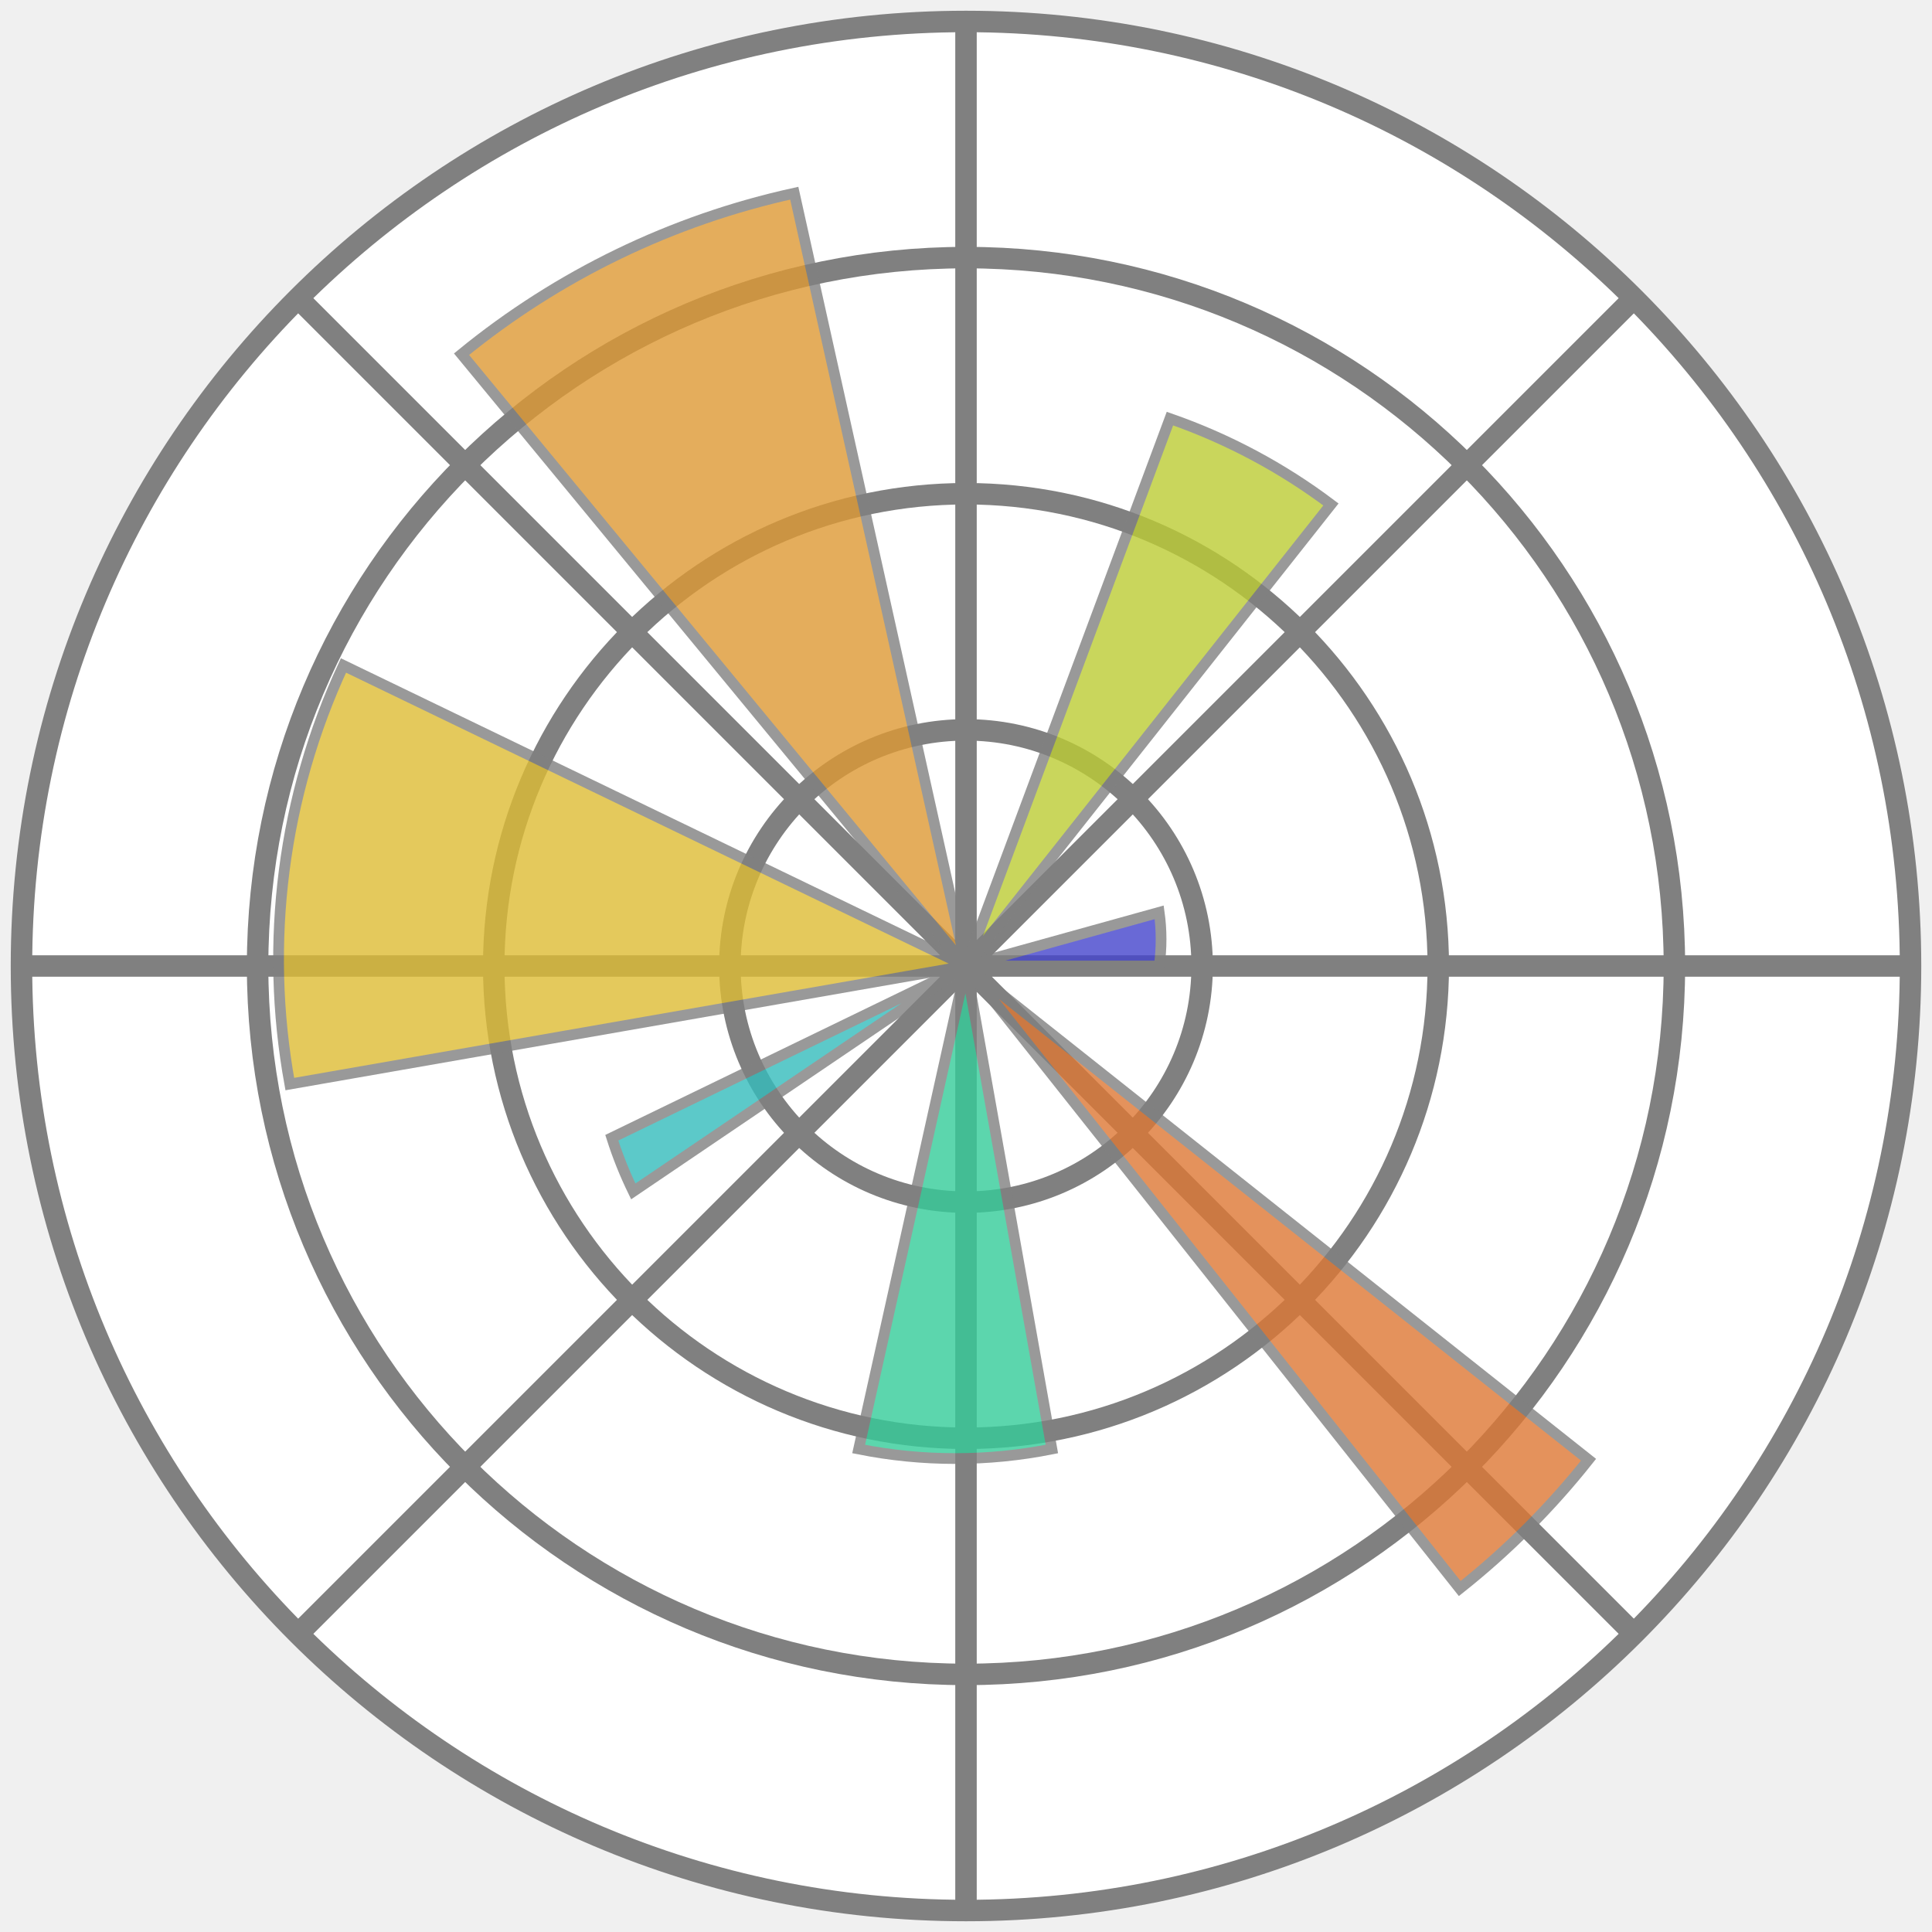
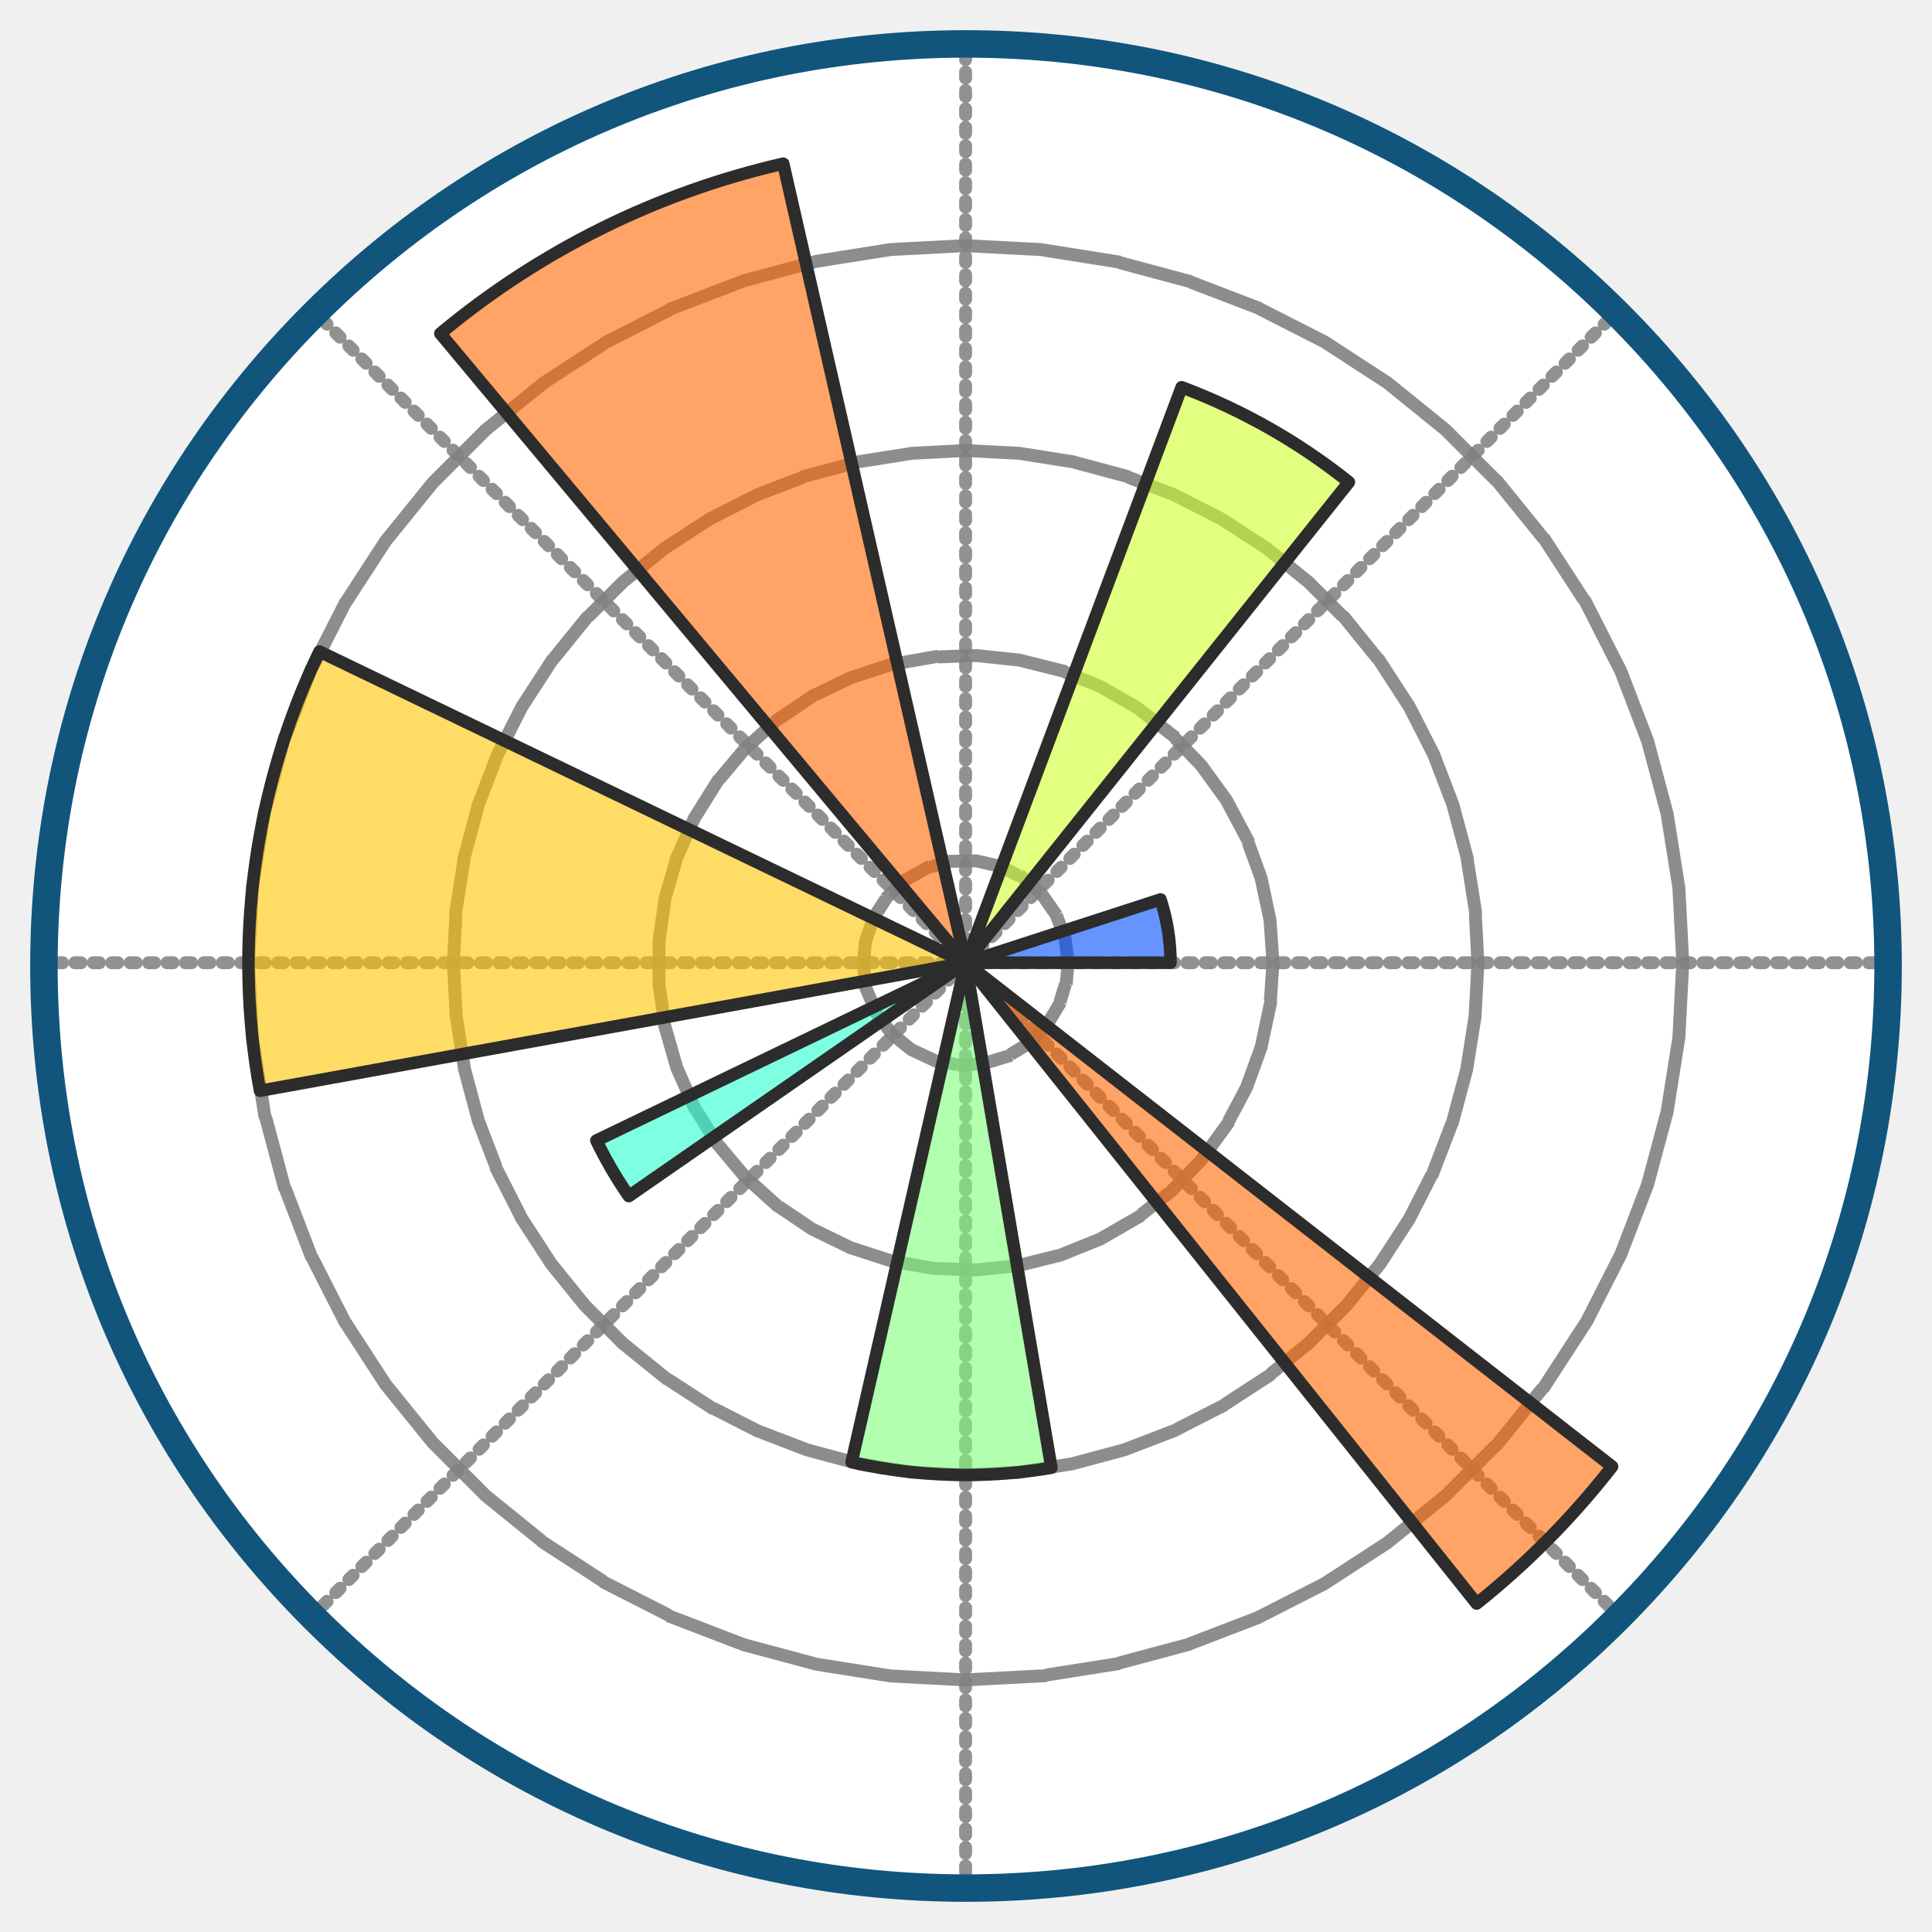
- <svg xmlns="http://www.w3.org/2000/svg" width="180" height="180" stroke="gray">
-   <g stroke-width="2" fill="#FFF">
-     <circle cx="90" cy="90" r="88" />
-     <circle cx="90" cy="90" r="66" />
-     <circle cx="90" cy="90" r="44" />
-     <circle cx="90" cy="90" r="22" />
-     <path d="m90,2v176m62-26-124-124m124,0-124,124m150-62H2" />
+ <svg xmlns="http://www.w3.org/2000/svg" viewBox="0 0 128 128">
+   <path fill="#fff" d="M63.975 125.09c-16.317 0-31.658-6.355-43.197-17.893S2.885 80.318 2.885 64 9.24 32.341 20.778 20.803 47.657 2.91 63.975 2.91s31.659 6.355 43.198 17.893S125.065 47.682 125.065 64s-6.355 31.659-17.893 43.198-26.879 17.892-43.197 17.892z" />
+   <path fill="none" stroke="#858585" stroke-dasharray=".407,.814" stroke-linecap="round" stroke-linejoin="round" stroke-miterlimit="7.976" stroke-width=".856" d="M63.974 63.784h61.09m-61.09 0 43.197-43.196M63.974 63.784V2.694m0 61.09L20.778 20.588m43.196 43.196H2.884m61.09 0-43.196 43.197m43.196-43.197v61.09m0-61.09 43.197 43.197" opacity=".9" />
+   <g fill="none" stroke="#818181" stroke-dasharray=".407,.814" stroke-linecap="square" stroke-linejoin="round" stroke-miterlimit="199.409" stroke-width=".856">
+     <path d="m70.764 63.784-.202-1.643-.593-1.543-.949-1.355-1.25-1.085-1.474-.751-1.61-.373-1.654.03-1.599.429-1.447.801-1.209 1.128-.9 1.388-.539 1.565-.145 1.649.259 1.634.646 1.523.994 1.321 1.286 1.041 1.5.698 1.623.316 1.653-.086 1.582-.484 1.418-.852 1.17-1.17.851-1.417.484-1.582.105-1.182h0" opacity=".9" />
+     <path d="m84.339 63.784-.198-2.833-.59-2.779-.973-2.669-1.333-2.509-1.67-2.299-1.973-2.044-2.238-1.75-2.461-1.42-2.633-1.064-2.758-.688-2.825-.297-2.84.099-2.797.494-2.702.877-2.554 1.246-2.356 1.588-2.111 1.901-1.826 2.177-1.506 2.408-1.155 2.596-.782 2.73-.396 2.814v2.842l.396 2.814.782 2.73 1.155 2.596 1.506 2.408 1.826 2.177 2.111 1.902 2.356 1.588 2.554 1.245 2.702.877 2.798.494 2.84.1 2.824-.298 2.758-.687 2.633-1.065 2.461-1.42 2.238-1.75 1.973-2.044 1.67-2.299 1.333-2.51.972-2.668.591-2.779.198-2.83h0" opacity=".9" />
+     <path d="m97.914 63.784-.185-3.548-.555-3.509-.92-3.43-1.272-3.317-1.613-3.166-1.935-2.978-2.236-2.762-2.512-2.511-2.761-2.236-2.979-1.935-3.165-1.613-3.317-1.273-3.43-.919-3.51-.555-3.548-.185-3.548.185-3.508.555-3.43.92-3.318 1.272-3.165 1.613-2.979 1.935-2.761 2.236-2.512 2.511-2.236 2.762-1.935 2.978-1.613 3.166-1.273 3.317-.919 3.43-.555 3.509-.185 3.548.185 3.548.555 3.509.92 3.43 1.272 3.317 1.613 3.166 1.935 2.978 2.236 2.762 2.512 2.511 2.761 2.236 2.979 1.935 3.165 1.614 3.317 1.272 3.43.92 3.51.555 3.547.185 3.549-.185 3.508-.556 3.43-.919 3.318-1.272 3.165-1.614 2.979-1.935 2.761-2.236 2.512-2.511 2.236-2.762 1.935-2.978 1.613-3.166 1.272-3.317.92-3.43.555-3.509.185-3.548h0" opacity=".9" />
+     <path d="m111.489 63.784-.26-4.966-.78-4.911-1.286-4.804-1.782-4.642-2.257-4.432-2.709-4.171-3.13-3.866-3.516-3.517-3.866-3.13-4.171-2.709L83.3 20.38l-4.642-1.781-4.804-1.287-4.912-.779-4.966-.26-4.966.26-4.91.779-4.805 1.287-4.642 1.781-4.432 2.257-4.17 2.71-3.867 3.13-3.517 3.516-3.13 3.866-2.708 4.17-2.257 4.433-1.782 4.642-1.287 4.804-.778 4.911-.261 4.966.26 4.966.779 4.911 1.287 4.805 1.782 4.642 2.257 4.431 2.709 4.171 3.13 3.866 3.516 3.517 3.866 3.13 4.171 2.709 4.432 2.257 4.642 1.781 4.804 1.288 4.911.778 4.966.26 4.966-.26 4.912-.778 4.804-1.288 4.642-1.781 4.432-2.257 4.17-2.71 3.867-3.129 3.516-3.517 3.13-3.866 2.71-4.17 2.256-4.432 1.782-4.642 1.287-4.805.778-4.91.261-4.967h0" opacity=".9" />
  </g>
-   <g opacity=".8">
-     <path fill="#44C" d="m90,90h18a18,18 0 0,0 0-5z" />
-     <path fill="#BC3" d="m90,90 34-43a55,55 0 0,0-15-8z" />
-     <path fill="#D93" d="m90,90-16-72a74,74 0 0,0-31,15z" />
-     <path fill="#DB3" d="m90,90-58-28a65,65 0 0,0-5,39z" />
-     <path fill="#3BB" d="m90,90-33,16a37,37 0 0,0 2,5z" />
-     <path fill="#3C9" d="m90,90-10,45a46,46 0 0,0 18,0z" />
-     <path fill="#D73" d="m90,90 46,58a74,74 0 0,0 12-12z" />
-   </g>
+   <path fill="#11557c" d="M64 126c-16.56 0-32.13-6.449-43.84-18.159S2 80.561 2 64s6.449-32.13 18.159-43.841S47.439 2 64 2s32.131 6.449 43.841 18.159S126 47.439 126 64s-6.449 32.131-18.159 43.841S80.561 126 64 126zM64 3.82c-16.074 0-31.187 6.26-42.553 17.626C10.08 32.813 3.82 47.925 3.82 64c0 16.075 6.26 31.188 17.626 42.554S47.925 124.18 64 124.18c16.075 0 31.188-6.26 42.554-17.626S124.18 80.075 124.18 64c0-16.075-6.26-31.187-17.626-42.554C95.187 10.08 80.075 3.82 64 3.82z" />
+   <path fill="#004cff" d="m63.975 63.784.129-.042.129-.042.129-.042.129-.042.129-.042.129-.042.129-.042.129-.042.129-.042.129-.042.129-.042.129-.042.129-.042.129-.042.129-.042.129-.042.129-.042.129-.042.129-.042.129-.042.129-.042.129-.042.129-.042.129-.042.129-.042.129-.042.129-.042.129-.042.129-.042.129-.042.129-.042.129-.042.129-.042.129-.042.129-.042.129-.042.129-.042.129-.042.129-.042.129-.042.129-.042.129-.042.129-.042.129-.042.129-.042.129-.042.129-.042.129-.042.129-.042.129-.042.129-.042.129-.042.129-.042.129-.042.129-.042.129-.042.129-.042.129-.042.129-.042.129-.042.129-.042.129-.042.129-.042.129-.042.129-.042.129-.042.129-.042.129-.042.129-.042.129-.042.129-.042.129-.042.129-.042.129-.042.129-.042.129-.042.129-.042.129-.042.129-.042.129-.042.129-.042.129-.042.129-.042.129-.042.129-.042.129-.042.129-.042.129-.042.129-.042.129-.042.129-.042.129-.042.129-.042.129-.042.129-.042.129-.042.129-.042.129-.042.129-.042.129-.042.025.046.013.041.013.041.013.041.013.041.013.041.012.041.012.041.011.039.012.041.012.041.012.041.012.041.011.041.011.041.011.041.011.041.011.041.011.041.011.041.011.041.01.041.01.041.01.041.01.041.01.041.01.042.01.042.009.042.009.042.009.042.009.042.009.042.009.042.009.042.009.042.009.042.008.042.008.042.008.042.008.042.008.042.008.042.007.042.007.042.007.042.007.042.007.042.007.042.007.042.007.042.007.042.006.042.006.042.006.042.006.042.006.042.006.042.006.042.005.042.005.042.005.042.005.042.005.042.005.042.005.042.005.042.004.042.004.042.004.042.004.042.004.042.004.042.004.043.003.043.003.043.003.043.003.043.003.043.003.043.003.043.003.043.002.043.002.043.002.043.002.043.002.043.002.043.002.043.001.043.001.043.001.043.001.043.001.043.001.043.001.043v.172H64.11l-.135-.004z" opacity=".6" />
+   <path fill="#ceff29" d="m63.975 63.784.143-.381.143-.381.143-.381.143-.381.143-.381.143-.381.143-.381.143-.381.143-.381.143-.381.143-.381.143-.381.143-.381.143-.381.143-.381.143-.381.143-.381.143-.381.143-.381.143-.381.143-.381.143-.381.143-.381.143-.381.143-.381.143-.381.143-.381.143-.381.143-.381.143-.381.143-.381.143-.381.143-.381.143-.381.143-.381.143-.381.143-.381.143-.381.143-.381.143-.381.143-.381.143-.381.143-.381.143-.381.143-.381.143-.381.143-.381.143-.381.143-.381.143-.381.143-.381.143-.381.143-.381.143-.381.143-.381.143-.381.143-.381.143-.381.143-.381.143-.381.143-.381.143-.381.143-.381.143-.381.143-.381.143-.381.143-.381.143-.381.143-.381.143-.381.143-.381.143-.381.143-.381.143-.381.143-.381.143-.381.143-.381.143-.381.143-.381.143-.381.143-.381.143-.381.143-.381.143-.381.143-.381.143-.381.143-.381.143-.381.143-.381.143-.381.143-.381.143-.381.143-.381.143-.381.143-.381.143-.381.143-.381.154-.411.143-.381.143-.381.12.045.12.046.119.046.119.046.119.047.119.047.119.047.119.048.119.048.118.049.118.049.118.049.118.05.118.05.118.05.117.051.117.051.117.051.117.052.117.052.117.053.116.053.116.053.116.054.116.054.116.054.116.055.115.055.115.055.115.056.115.056.115.057.115.057.114.057.114.058.114.058.114.058.114.059.113.059.113.059.113.06.113.06.113.061.113.061.112.061.112.062.112.062.112.062.112.063.111.063.111.063.111.064.111.064.111.064.11.065.11.065.11.065.11.066.11.066.109.066.109.067.109.067.109.067.108.068.108.068.108.068.108.069.108.069.107.069.107.07.107.07.107.071.107.071.106.071.106.072.106.072.106.072.105.073.105.073.105.073.105.074.104.074.104.074.104.074.104.075.104.075.103.075.103.076.103.076.103.076.102.077.102.077.102.077.102.078.101.078.101.078.101.079.101.079.1.079.1.08-.254.318-.254.318-.254.318-.254.318-.254.318-.254.318-.254.318-.254.318-.254.318-.254.318-.254.318-.254.318-.254.318-.252.324-.254.318-.254.318-.254.318-.254.318-.254.318-.253.32-.254.318-.254.318-.254.318-.254.318-.254.318-.254.318-.254.318-.254.318-.254.318-.254.318-.254.318-.254.318-.254.318-.254.318-.254.318-.254.318-.254.318-.254.318-.254.318-.254.318-.254.318-.254.318-.254.318-.254.318-.254.318-.254.318-.254.318-.254.318-.254.318-.254.318-.254.318-.252.332-.254.318-.254.318-.254.318-.254.318-.254.318-.254.32-.254.318-.254.318-.254.318-.254.318-.254.318-.254.318-.254.318-.254.318-.254.318-.254.318-.254.318-.254.318-.254.318-.254.318-.254.318-.254.318-.254.318-.254.318-.254.318-.254.318-.254.318-.254.318-.252.328-.254.318-.254.318-.254.318-.254.318-.254.318-.254.318-.254.318-.254.318-.254.318-.254.318-.254.318-.254.318-.254.318-.254.318-.254.318-.254.318-.254.318-.254.318-.253.326z" opacity=".6" />
+   <path fill="#ff6800" d="m63.975 63.784-.348-.417-.348-.417-.348-.417-.348-.417-.348-.417-.348-.417-.348-.417-.348-.417-.348-.417-.348-.417-.348-.417-.348-.417-.348-.417-.348-.417-.348-.417-.348-.417-.348-.417-.348-.417-.348-.417-.348-.417-.348-.417-.348-.417-.348-.417-.348-.417-.348-.417-.348-.417-.348-.417-.348-.417-.348-.417-.348-.417-.348-.417-.348-.417-.348-.417-.348-.417-.348-.417-.348-.417-.348-.417-.348-.417-.348-.417-.348-.417-.348-.417-.348-.417-.348-.417-.348-.417-.348-.417-.348-.417-.348-.417-.348-.417-.348-.417-.348-.417-.348-.417-.348-.417-.348-.417-.348-.417-.348-.417-.348-.417-.348-.417-.348-.417-.348-.417-.348-.417-.348-.417-.348-.417-.348-.417-.348-.417-.348-.417-.348-.417-.348-.417-.348-.417-.348-.417-.348-.417-.348-.417-.348-.417-.348-.417-.348-.417-.348-.417-.348-.417-.348-.417-.348-.417-.348-.417-.348-.417-.348-.417-.348-.417-.348-.417-.348-.417-.348-.417-.348-.417-.348-.417-.348-.417-.348-.417-.348-.417-.348-.417-.348-.417-.348-.417-.349-.403-.348-.417-.348-.417-.348-.417-.348-.417-.348-.417-.348-.417.197-.164.198-.163.198-.162.199-.161.2-.16.201-.159.201-.158.202-.157.203-.156.204-.155.204-.154.205-.153.206-.152.206-.151.207-.15.208-.149.209-.148.209-.147.21-.146.211-.145.211-.144.212-.143.213-.142.213-.141.214-.14.215-.139.215-.138.216-.137.217-.136.217-.135.218-.134.219-.133.219-.132.22-.131.22-.13.221-.129.222-.128.222-.127.223-.126.223-.125.224-.124.225-.123.225-.122.226-.121.226-.12.227-.118.227-.117.228-.116.228-.115.229-.114.23-.113.23-.112.231-.111.231-.11.232-.109.232-.108.233-.107.233-.105.234-.104.234-.103.235-.102.235-.101.236-.1.236-.099.237-.098.237-.097.237-.095.238-.094.238-.093.239-.092.239-.091.24-.09.24-.089.24-.088.241-.086.241-.085.242-.084.242-.083.242-.082.243-.081.243-.08.244-.078.244-.077.244-.076.245-.075.245-.074.245-.073.246-.072.246-.07.246-.069.247-.068.247-.067.247-.066.248-.065.248-.063.248-.062.249-.061.249-.06.249-.059.249-.058.121.529.121.529.121.529.121.529.121.529.121.529.121.529.121.529.121.529.121.529.121.529.121.529.121.529.121.529.121.529.121.529.121.529.121.529.121.529.121.529.121.529.121.529.121.529.121.529.121.529.121.529.121.529.121.529.121.529.121.529.121.529.121.529.121.529.113.543.121.529.121.529.121.529.121.529.121.529.121.529.121.529.121.529.121.529.121.529.121.529.121.529.121.529.121.529.121.529.121.529.121.529.121.529.121.529.121.529.121.529.121.529.121.529.121.529.121.529.121.529.121.529.121.529.121.529.121.529.121.529.121.529.121.529.121.529.121.529.121.529.121.529.121.529.121.529.121.529.121.529.121.529.121.529.121.529.121.529.121.529.121.529.121.529.121.529.121.529.121.529.121.529.121.529.121.529.121.529.121.529.121.529.121.529.121.529.121.529.121.529.121.529.121.529.121.529.121.529.11.556z" opacity=".6" />
+   <path fill="#ffc400" d="m63.975 63.784-.468.085-.468.085-.468.085-.468.085-.468.085-.468.085-.468.085-.468.085-.468.085-.463.083-.468.085-.468.085-.468.085-.468.085-.468.085-.468.085-.468.085-.468.085-.468.085-.468.085-.468.085-.462.083-.468.085-.468.085-.468.085-.466.085-.468.085-.468.085-.468.085-.468.085-.468.085-.468.085-.468.085-.468.085-.468.085-.468.085-.468.085-.468.085-.468.085-.468.085-.468.085-.468.085-.468.085-.468.085-.468.085-.468.085-.468.085-.468.085-.468.085-.456.081-.468.085-.468.085-.468.085-.468.085-.468.085-.468.085-.468.085-.468.085-.468.085-.468.085-.468.085-.468.085-.468.085-.468.085-.468.085-.468.085-.468.085-.468.085-.468.085-.468.085-.468.085-.468.085-.468.085-.468.085-.468.085-.468.085-.468.085-.468.085-.468.085-.468.085-.468.085-.468.085-.468.085-.468.085-.468.085-.45.079-.468.085-.468.085-.468.085-.466.085-.468.085-.468.085-.468.085-.468.085-.468.085-.468.085-.468.085-.468.085-.468.085-.468.085-.052-.294-.051-.294-.049-.295-.047-.295-.045-.295-.038-.297-.041-.296-.039-.296-.038-.296-.036-.296-.034-.297-.032-.297-.03-.297-.028-.297-.026-.297-.024-.298-.023-.298-.021-.298-.019-.298-.017-.298-.015-.298-.013-.298-.011-.298-.009-.298-.008-.298-.006-.298-.004-.299-.002-.299v-.299l.002-.299.004-.299.005-.298.007-.298.009-.298.011-.298.013-.298.015-.298.017-.298.019-.298.02-.298.022-.298.024-.298.026-.297.028-.297.03-.297.032-.297.034-.297.035-.296.037-.296.039-.296.041-.296.043-.295.045-.295.047-.295.048-.295.05-.294.052-.294.054-.294.056-.293.058-.293.059-.293.061-.292.063-.292.065-.291.067-.291.069-.291.07-.29.072-.29.074-.289.076-.289.078-.288.08-.288.081-.287.083-.287.085-.286.087-.286.089-.285.09-.285.092-.284.094-.283.096-.283.097-.282.099-.282.101-.281.103-.28.105-.28.106-.279.108-.278.11-.278.112-.277.113-.276.115-.276.117-.275.118-.274.12-.273.122-.273.124-.272.125-.271.127-.27.129-.269.428.206.428.206.428.206.428.206.428.206.428.206.428.206.428.206.428.206.428.206.428.206.428.206.428.206.428.206.428.206.428.206.428.206.428.206.428.206.428.206.428.206.428.206.428.206.428.206.428.206.428.206.428.206.428.206.428.206.428.206.428.206.428.206.428.206.428.206.428.206.428.206.428.206.428.206.428.206.428.206.428.206.428.206.428.206.428.206.428.206.428.206.428.206.428.206.428.206.428.206.428.206.428.206.428.206.428.206.428.206.428.206.428.206.428.206.428.206.428.206.428.206.428.206.428.206.428.206.428.206.428.206.428.206.428.206.428.206.428.206.428.206.428.206.428.206.428.206.428.206.428.206.428.206.428.206.428.206.428.206.428.206.428.206.428.206.428.206.428.206.428.206.428.206.428.206.428.206.428.206.428.206.428.206.428.206.428.206.428.206.428.206.428.206.428.206.428.206.436.223z" opacity=".6" />
+   <path fill="#29ffce" d="m63.975 63.784-.223.155-.223.155-.223.155-.223.155-.223.155-.223.155-.223.155-.224.151-.223.155-.223.155-.223.155-.223.155-.223.155-.223.155-.223.155-.223.155-.223.155-.223.155-.223.155-.223.155-.223.155-.223.155-.223.155-.223.155-.223.155-.223.155-.223.155-.223.155-.223.155-.223.155-.223.155-.223.155-.223.155-.223.155-.223.155-.223.155-.223.155-.223.155-.223.155-.223.155-.223.155-.223.155-.223.155-.223.155-.223.155-.223.155-.223.155-.223.155-.223.155-.223.155-.223.155-.223.155-.223.155-.223.155-.232.137-.223.155-.223.155-.223.155-.223.155-.223.155-.223.155-.223.155-.223.155-.223.155-.223.155-.223.155-.223.155-.223.155-.223.155-.223.155-.223.155-.223.155-.223.155-.223.155-.223.155-.223.155-.223.155-.223.155-.223.155-.223.155-.223.155-.223.155-.223.155-.223.155-.223.155-.223.155-.223.155-.223.155-.223.155-.223.155-.223.155-.223.155-.223.155-.223.155-.223.155-.223.155-.223.155-.223.155-.231.138-.223.155-.024-.035-.024-.035-.024-.035-.024-.035-.024-.035-.024-.035-.024-.035-.024-.035-.024-.035-.024-.035-.024-.035-.024-.035-.024-.036-.024-.036-.023-.036-.023-.036-.023-.036-.023-.036-.023-.036-.023-.036-.023-.036-.023-.036-.023-.036-.023-.036-.023-.036-.023-.036-.023-.036-.023-.036-.023-.036-.023-.036-.023-.036-.023-.036-.022-.036-.022-.036-.022-.036-.022-.036-.022-.036-.022-.036-.022-.036-.022-.036-.022-.037-.022-.037-.022-.037-.022-.037-.022-.037-.022-.037-.022-.037-.022-.037-.022-.037-.021-.037-.021-.037-.021-.037-.021-.037-.021-.037-.021-.037-.021-.037-.021-.037-.021-.037-.021-.037-.021-.037-.021-.037-.021-.037-.021-.037-.021-.037-.021-.037-.021-.037-.021-.037-.02-.037-.02-.037-.02-.037-.02-.038-.02-.038-.02-.038-.02-.038-.02-.038-.02-.038-.02-.038-.02-.038-.02-.038-.02-.038-.02-.038-.02-.038-.02-.038-.019-.038-.019-.038-.019-.038-.019-.038-.019-.038-.019-.038-.019-.038-.019-.038-.019-.038-.019-.038-.019-.038-.019-.038-.019-.038-.019-.038-.019-.041-.019-.038-.019-.038.245-.118.245-.118.245-.118.245-.118.245-.118.245-.118.245-.118.245-.118.245-.118.245-.118.245-.118.245-.118.245-.118.245-.118.245-.118.245-.118.245-.118.245-.118.245-.118.245-.118.245-.118.245-.118.245-.118.245-.118.245-.118.245-.118.245-.118.245-.118.245-.118.245-.118.245-.118.245-.118.245-.118.245-.118.245-.118.245-.118.245-.118.245-.118.245-.118.245-.118.245-.118.245-.118.245-.118.245-.118.245-.118.245-.118.245-.118.245-.118.245-.118.245-.118.245-.118.245-.118.245-.118.245-.118.245-.118.245-.118.245-.118.245-.118.245-.118.245-.118.245-.118.245-.118.245-.118.245-.118.245-.118.245-.118.245-.118.245-.118.245-.118.245-.118.245-.118.245-.118.245-.118.245-.118.245-.118.245-.118.245-.118.245-.118.245-.118.245-.118.245-.118.245-.118.245-.118.245-.118.245-.118.245-.118.245-.118.245-.118.245-.118.245-.118.245-.118.245-.118.245-.118.245-.118.245-.118.245-.118.245-.118.245-.118.245-.118.208-.098z" opacity=".6" />
+   <path fill="#7dff7a" d="m63.975 63.784.057.335.057.335.057.335.057.335.057.335.057.335.057.335.057.335.057.335.057.335.057.335.057.335.057.335.057.335.057.335.057.335.057.335.057.335.057.335.057.335.057.335.057.335.057.335.057.335.057.335.057.335.057.335.057.335.057.335.057.335.057.335.057.335.057.335.057.335.057.335.057.335.057.335.057.335.057.335.057.335.057.335.057.335.057.335.057.335.057.335.057.335.057.335.057.335.057.335.057.335.057.335.057.335.057.335.057.335.057.335.057.335.057.335.057.335.057.335.057.335.057.335.057.335.057.335.057.335.057.335.057.335.057.335.057.335.057.335.057.335.057.335.057.335.057.335.057.335.057.335.057.335.057.335.057.335.057.335.057.335.057.335.057.335.057.335.057.335.057.335.057.335.057.335.057.335.057.335.057.335.057.335.057.335.057.335.057.335.057.335.057.335.057.335.057.335.057.335.057.335-.131.022-.132.022-.132.021-.132.021-.132.02-.132.019-.132.019-.132.018-.132.018-.132.017-.132.017-.132.016-.132.016-.132.015-.132.015-.132.014-.133.014-.133.013-.133.013-.133.012-.133.012-.133.011-.133.011-.133.01-.133.01-.133.009-.133.009-.133.008-.133.007-.133.007-.133.007-.133.006-.133.005-.133.005-.133.004-.133.004-.133.003-.133.003-.133.002-.133.002-.133.001-.133.001h-.266l-.133-.001-.133-.001-.133-.002-.133-.002-.133-.003-.133-.003-.133-.004-.153-.047-.133-.005-.133-.005-.133-.006-.133-.007-.134-.007-.133-.008-.133-.008-.133-.009-.133-.009-.133-.01-.133-.01-.133-.011-.133-.011-.133-.012-.133-.012-.133-.013-.133-.013-.133-.014-.132-.015-.13-.015-.132-.015-.132-.016-.132-.017-.132-.017-.132-.018-.132-.018-.132-.019-.132-.019-.132-.02-.132-.02-.132-.021-.132-.021-.131-.022-.131-.022-.131-.023-.131-.023-.131-.024-.131-.024-.131-.025-.131-.025-.131-.026-.131-.026-.131-.027-.13-.027-.13-.028-.13-.028-.13-.029-.13-.029.076-.331.076-.331.076-.331.076-.331.076-.331.076-.331.076-.331.076-.331.076-.331.076-.331.076-.331.076-.331.076-.331.076-.331.076-.331.076-.331.076-.331.076-.331.076-.331.076-.331.076-.331.076-.331.076-.331.076-.331.076-.331.076-.331.076-.331.076-.331.076-.331.076-.331.076-.331.076-.331.076-.331.076-.331.076-.331.076-.331.076-.331.076-.331.076-.331.076-.331.076-.331.076-.331.076-.331.076-.331.076-.331.076-.331.076-.331.076-.331.076-.331.076-.331.076-.331.076-.331.076-.331.076-.331.076-.331.076-.331.076-.331.076-.331.076-.331.076-.331.076-.331.076-.331.076-.331.076-.331.076-.331.076-.331.076-.331.076-.331.076-.331.076-.331.076-.331.076-.331.076-.331.076-.331.076-.331.076-.331.076-.331.076-.331.076-.331.076-.331.076-.331.076-.331.076-.331.076-.331.076-.331.076-.331.076-.331.076-.331.076-.331.076-.331.076-.331.076-.331.076-.331.076-.331.076-.331.076-.331.076-.331.076-.331.076-.331.027-.318z" opacity=".6" />
+   <path fill="#ff6800" d="m63.975 63.784.428.334.428.334.428.334.428.334.428.334.428.334.428.334.428.334.428.334.428.334.428.334.428.334.428.334.428.334.433.33.428.334.428.334.428.334.428.334.428.334.428.334.428.334.428.334.428.334.428.334.428.334.428.334.428.334.428.334.428.334.428.334.428.334.428.334.428.334.428.334.428.334.428.334.428.334.428.334.428.334.428.334.428.334.428.334.428.334.428.334.428.334.428.334.428.334.428.334.428.334.428.334.428.334.428.334.428.334.428.334.428.334.428.334.428.334.428.334.428.334.428.334.428.334.428.334.428.334.428.334.428.334.428.334.428.334.428.334.428.334.428.334.428.334.428.334.428.334.428.334.428.334.428.334.428.334.428.334.428.334.428.334.428.334.428.334.428.334.428.334.428.334.428.334.428.334.428.334.428.334.428.334.428.334.428.334.428.334.428.334.428.334.428.334.428.334.428.334.428.334-.079.101-.079.101-.079.1-.079.1-.08.1-.08.1-.08.1-.08.1-.081.099-.081.099-.081.099-.081.099-.082.099-.082.098-.082.098-.082.098-.083.098-.083.098-.083.097-.083.097-.083.097-.084.097-.084.097-.084.096-.084.096-.085.096-.085.096-.085.096-.085.095-.085.095-.086.095-.086.095-.086.095-.086.094-.087.094-.087.094-.087.094-.087.094-.087.093-.088.093-.088.093-.088.093-.088.093-.089.092-.089.092-.089.092-.089.092-.089.092-.09.091-.09.091-.09.091-.09.091-.09.09-.091.09-.091.09-.091.09-.091.09-.092.089-.092.089-.092.089-.092.089-.092.089-.093.088-.093.088-.093.088-.093.088-.093.087-.094.087-.094.087-.094.087-.094.087-.094.086-.068.066-.095.086-.095.086-.095.085-.095.085-.096.085-.096.085-.096.084-.096.084-.096.084-.097.084-.097.084-.097.083-.097.083-.097.083-.098.083-.098.082-.098.082-.098.082-.098.082-.099.082-.099.081-.099.081-.099.081-.099.081-.1.08-.1.08-.1.08-.339-.425-.338-.424-.339-.425-.339-.425-.339-.425-.339-.425-.339-.425-.339-.425-.339-.425-.339-.425-.339-.425-.339-.425-.339-.425-.339-.425-.339-.425-.339-.425-.339-.425-.339-.425-.339-.425-.339-.425-.339-.425-.339-.425-.339-.425-.339-.425-.339-.425-.33-.414-.339-.425-.339-.425-.339-.425-.339-.425-.339-.425-.339-.425-.339-.425-.339-.425-.339-.425-.339-.425-.339-.425-.339-.425-.339-.425-.339-.425-.339-.425-.339-.425-.339-.425-.339-.425-.339-.425-.339-.425-.339-.425-.339-.425-.339-.425-.339-.425-.339-.425-.339-.425-.339-.425-.339-.425-.339-.425-.339-.425-.339-.425-.339-.425-.339-.425-.339-.425-.339-.425-.339-.425-.339-.425-.339-.425-.339-.425-.339-.425-.339-.425-.339-.425-.339-.425-.339-.425-.339-.425-.339-.425-.339-.425-.339-.425-.339-.425-.339-.425-.339-.425-.339-.425-.339-.425-.339-.425-.339-.425-.339-.425-.339-.425-.339-.425-.339-.425-.339-.425-.339-.425-.339-.425-.339-.425-.339-.425-.339-.425-.339-.425-.339-.425-.339-.425-.339-.425-.339-.425-.339-.425-.339-.425-.339-.425-.307-.391z" opacity=".6" />
+   <path fill="#2c2c2c" d="m77.551 64.198-13.576-.001a.414.414 0 0 1-.128-.806l12.912-4.194a.413.413 0 0 1 .521.265c.455 1.398.685 2.853.684 4.323a.413.413 0 0 1-.413.413zm-10.965-.828h10.545a13.114 13.114 0 0 0-.516-3.258L66.586 63.37z" />
+   <path fill="#2c2c2c" d="M63.975 64.197a.414.414 0 0 1-.387-.558L77.899 25.51a.412.412 0 0 1 .532-.242 41 41 0 0 1 11.196 6.351.414.414 0 0 1 .066.581L64.298 64.041a.415.415 0 0 1-.323.156zm14.552-38.008L65.28 61.484l23.507-29.475a40.163 40.163 0 0 0-10.26-5.82z" />
+   <path fill="#2c2c2c" d="M63.975 64.197a.415.415 0 0 1-.317-.148L28.857 22.364a.412.412 0 0 1 .052-.582A54.784 54.784 0 0 1 51.801 10.44a.414.414 0 0 1 .495.312l12.083 52.941a.415.415 0 0 1-.22.463.444.444 0 0 1-.184.041zM29.757 22.152l33.431 40.044-11.607-50.857a53.967 53.967 0 0 0-21.824 10.813z" />
+   <path fill="#2c2c2c" d="M17.224 72.681a.413.413 0 0 1-.406-.339c-1.813-9.884-.401-20.309 3.977-29.355a.414.414 0 0 1 .552-.193l42.808 20.615a.413.413 0 0 1-.106.78l-46.75 8.485a.318.318 0 0 1-.075.007zm4.136-28.96c-4.103 8.678-5.448 18.61-3.801 28.067l45.09-8.183L21.36 43.721z" />
+   <path fill="#2c2c2c" d="M41.657 79.659a.42.42 0 0 1-.341-.178 27.673 27.673 0 0 1-2.177-3.738.413.413 0 0 1 .193-.552l24.462-11.78a.413.413 0 0 1 .415.713L41.893 79.586a.414.414 0 0 1-.236.073zm-1.59-3.904a27.058 27.058 0 0 0 1.697 2.913L59.42 66.436l-19.353 9.319z" />
+   <path fill="#2c2c2c" d="M63.99 98.132c-2.58 0-5.165-.287-7.66-.857a.415.415 0 0 1-.311-.496l7.552-33.088c.044-.192.223-.354.415-.321a.412.412 0 0 1 .396.344l5.685 33.46a.414.414 0 0 1-.339.477 34.201 34.201 0 0 1-5.738.481zm-7.072-1.574c4 .86 8.22.98 12.264.344l-5.267-30.999-6.997 30.655z" />
+   <path fill="#2c2c2c" d="M97.832 106.652a.413.413 0 0 1-.324-.156L63.651 64.041a.413.413 0 0 1 .577-.584l42.833 33.379a.414.414 0 0 1 .072.581 54.697 54.697 0 0 1-9.045 9.146.409.409 0 0 1-.256.089zM66.477 66.258l31.42 39.399a53.985 53.985 0 0 0 8.329-8.423L66.477 66.258z" />
</svg>
